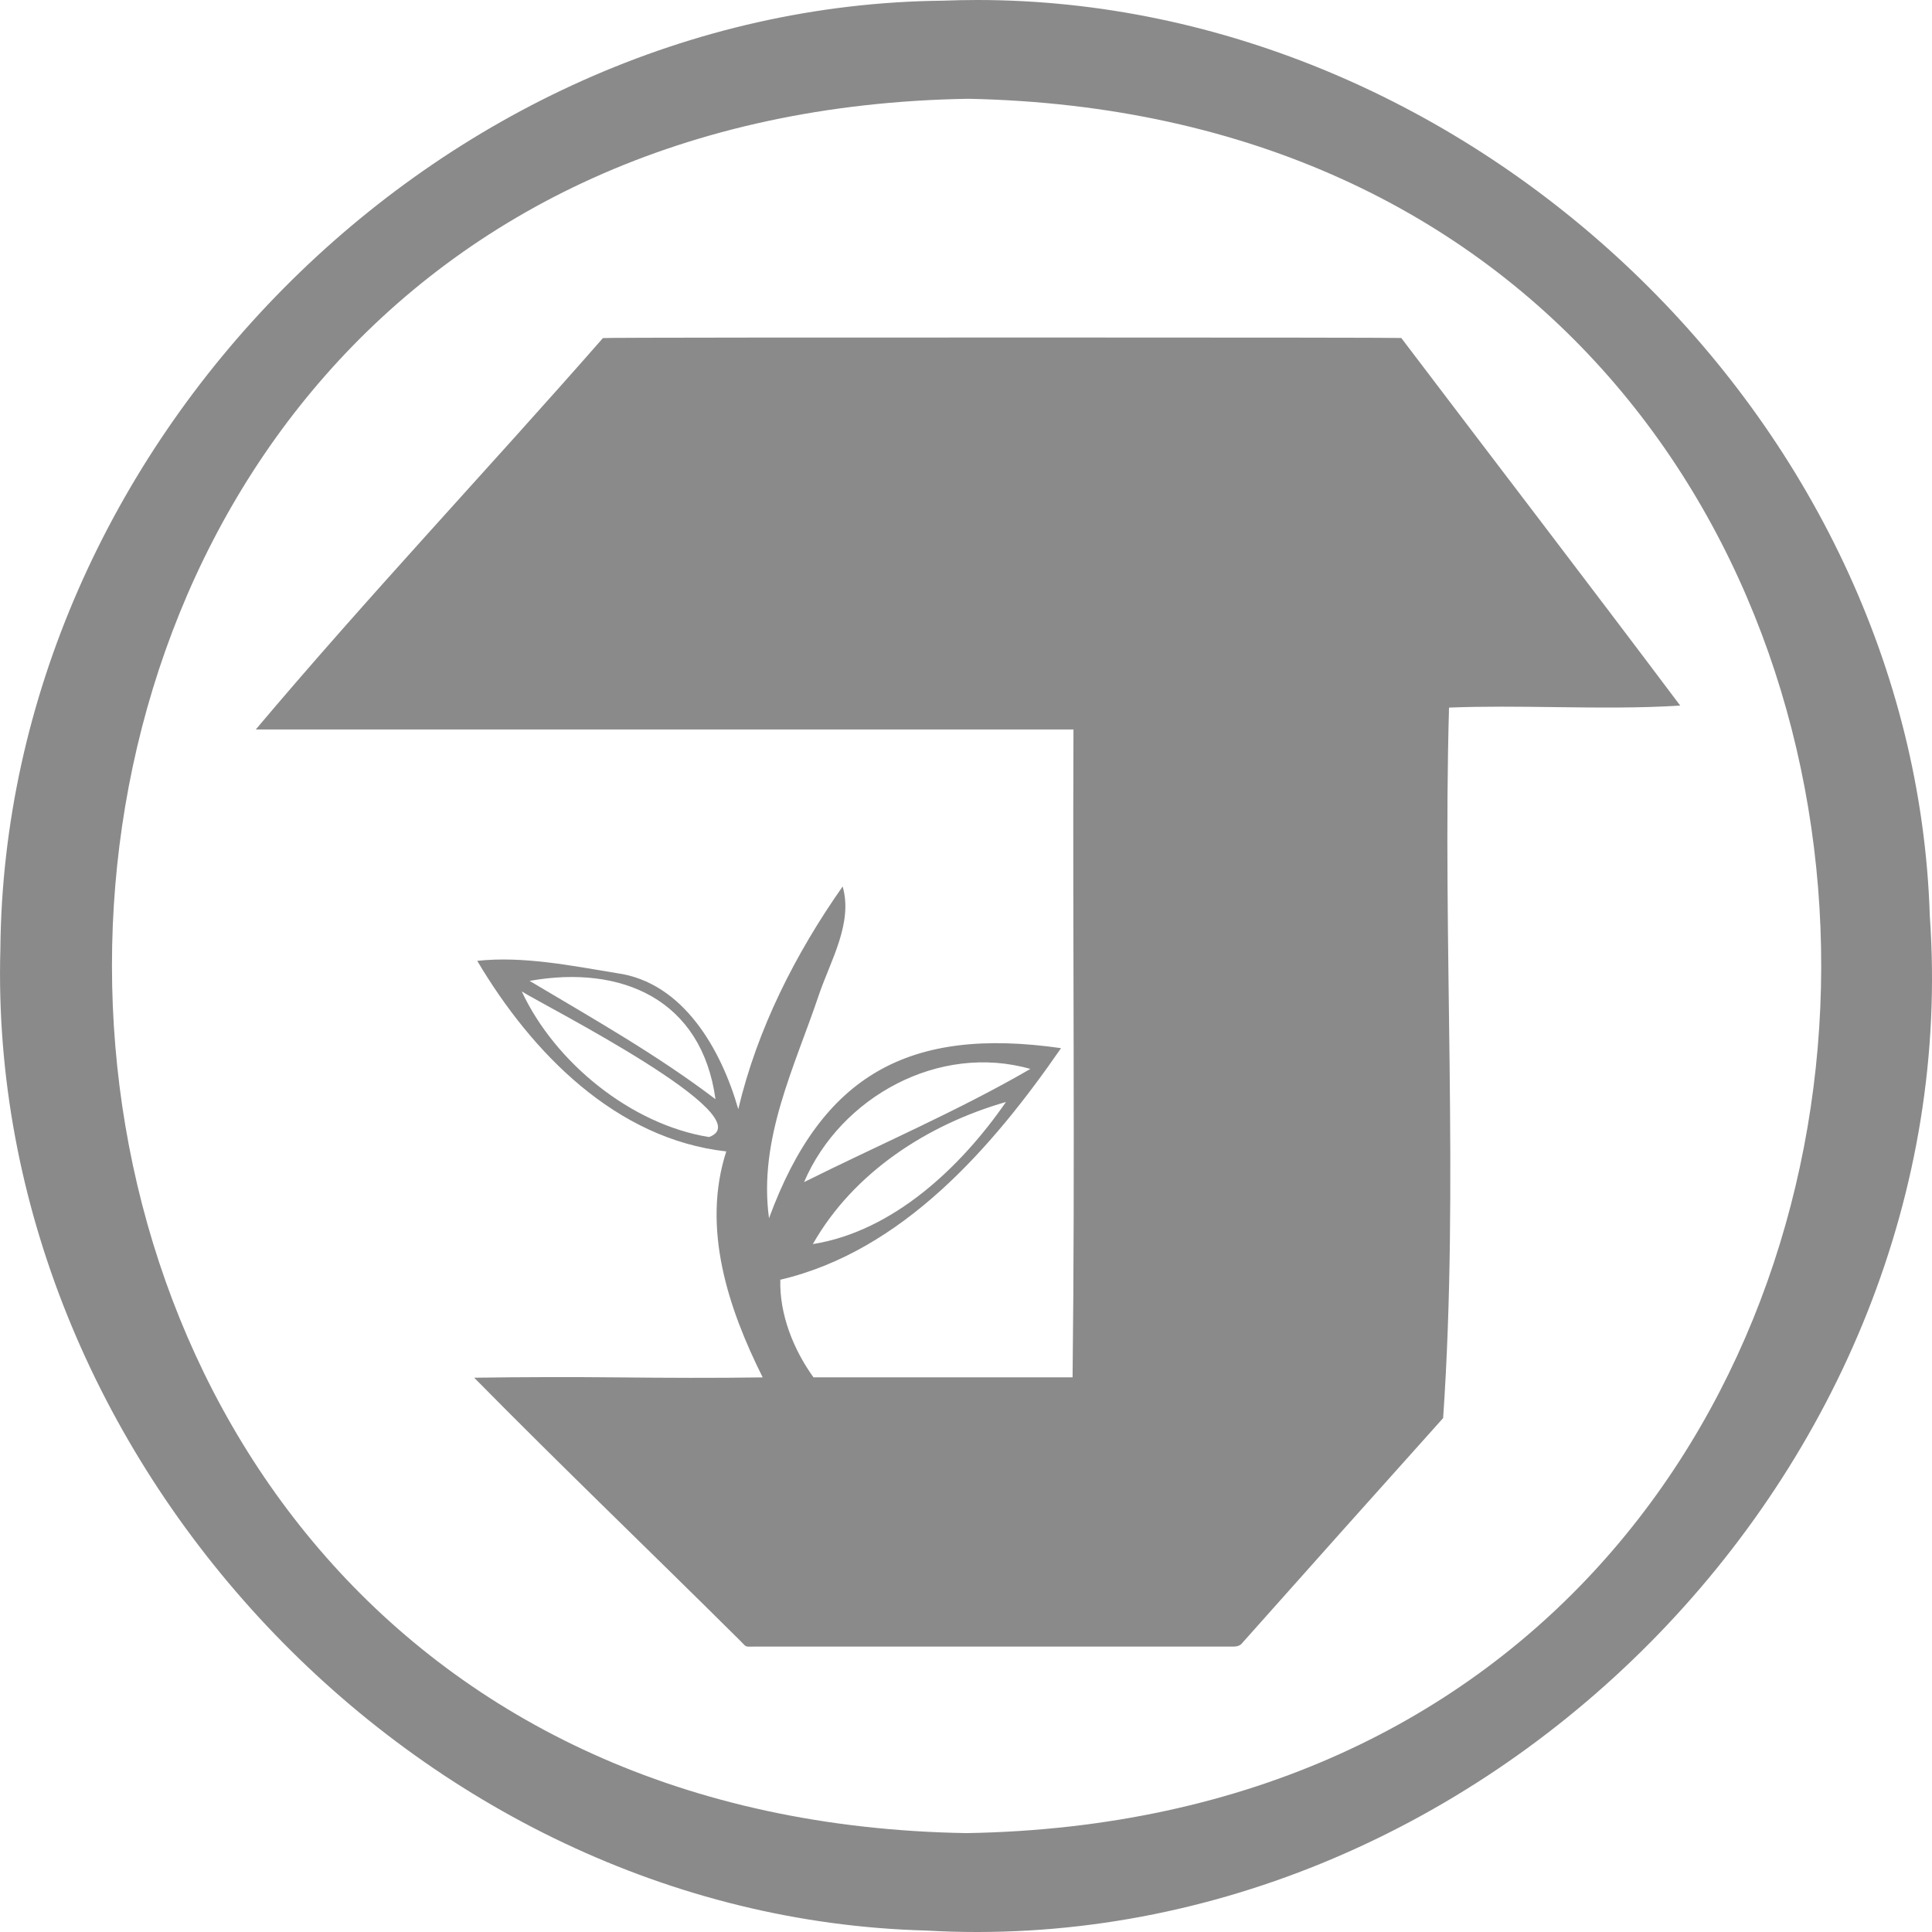
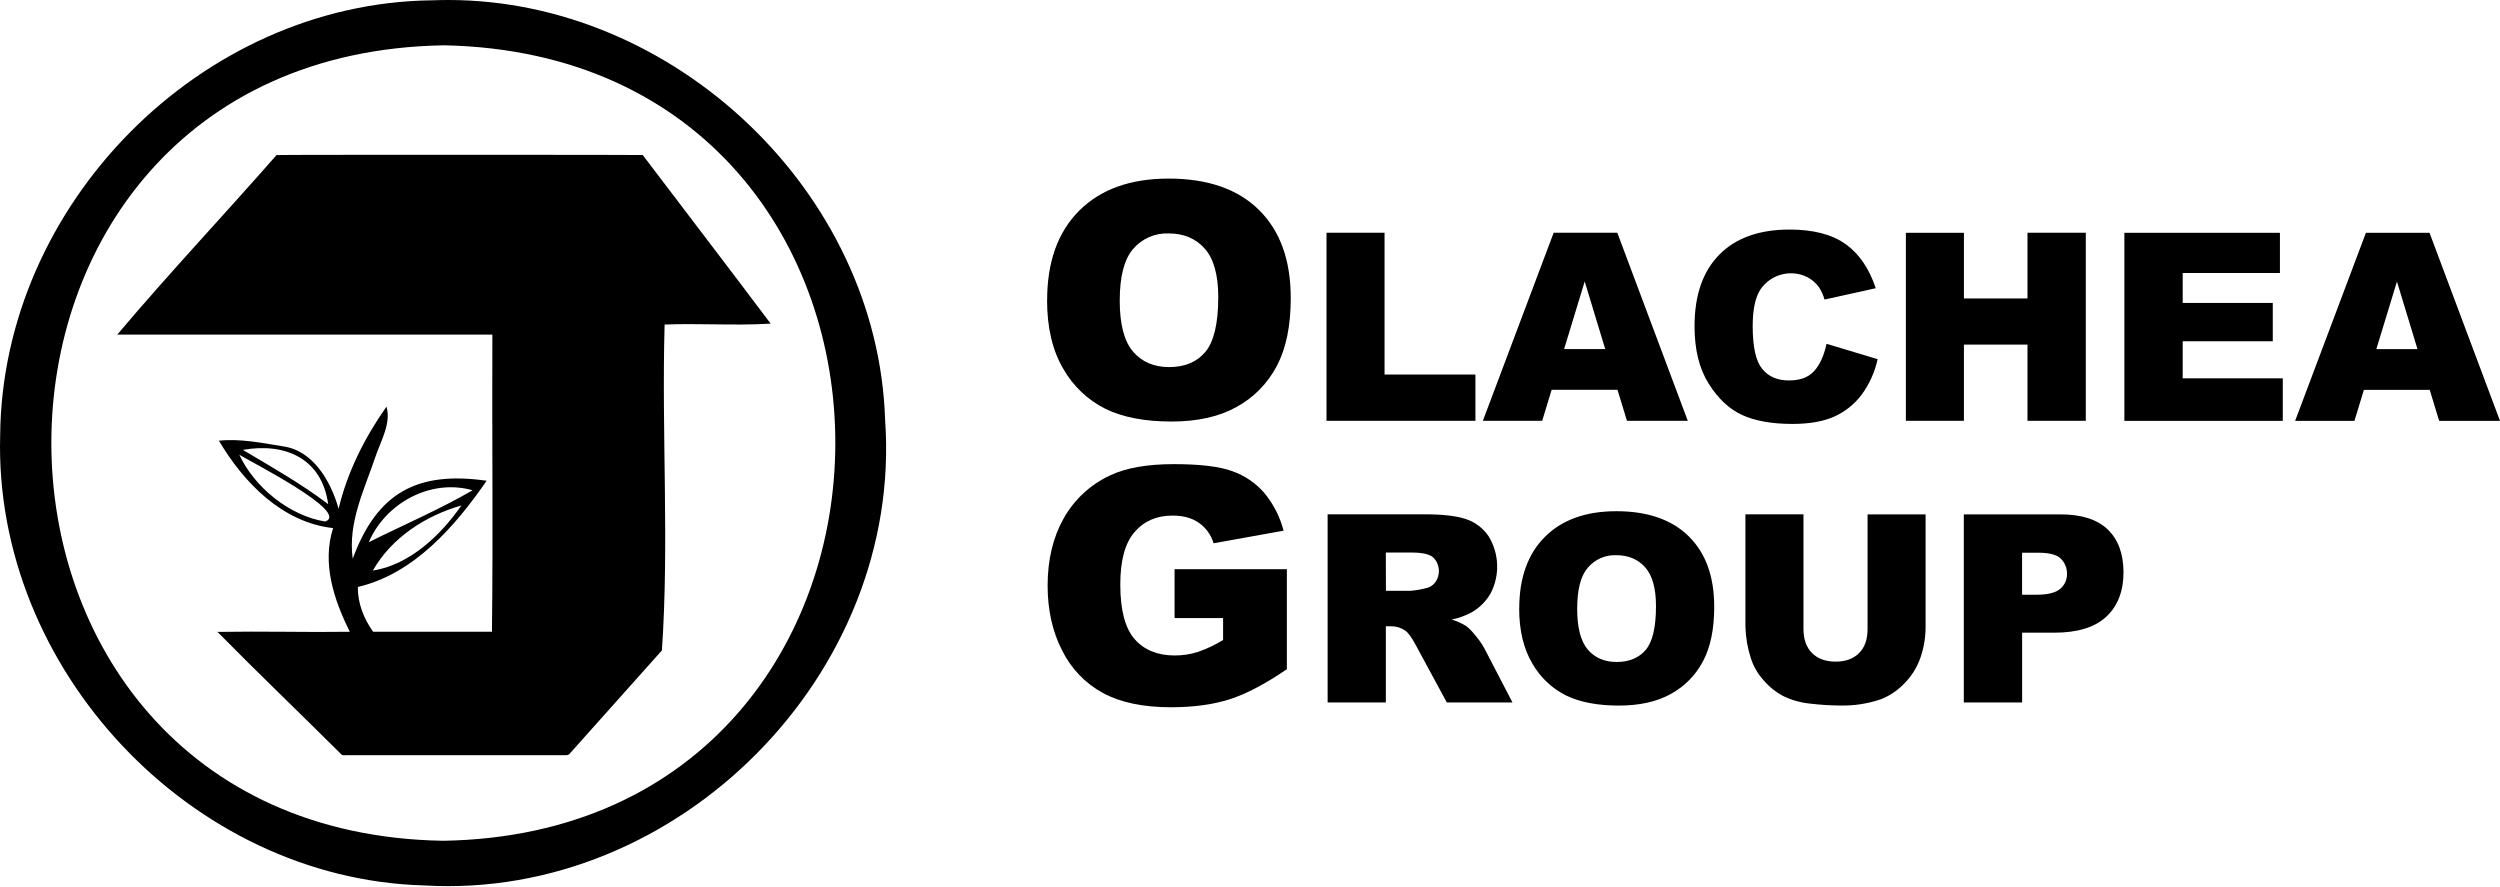
- <svg xmlns="http://www.w3.org/2000/svg" fill="#8a8a8a" viewBox="0 0 367.1 367.1">
+ <svg xmlns="http://www.w3.org/2000/svg" viewBox="0 0 1035.68 367.1">
  <defs>
    <style>.cls-1{fill-rule:evenodd;}</style>
  </defs>
  <g id="Capa_2" data-name="Capa 2">
    <g id="Capa_1-2" data-name="Capa 1">
+       <path d="M549.58,96.41h24v58.76h37.65v19.15h-61.7V96.41Zm120.5,65.07H642.8l-3.91,12.84H614.31l29.33-77.91H670l29.2,77.91H674ZM665,144.61l-8.5-28-8.54,28Zm91.74-2.17,21.11,6.36a38.72,38.72,0,0,1-6.71,14.82,29,29,0,0,1-11.35,9q-6.78,3-17.25,3c-8.49,0-15.4-1.23-20.78-3.68s-10-6.8-13.9-13S702,144.83,702,135.18q0-19.31,10.28-29.7T741.39,95.1q14.73,0,23.16,6t12.52,18.3l-21.22,4.7a18.26,18.26,0,0,0-2.34-5.17,14,14,0,0,0-5-4.23,15.3,15.3,0,0,0-19.12,5.08q-3.29,4.88-3.3,15.31c0,8.63,1.31,14.52,3.94,17.73s6.31,4.79,11.06,4.79,8.09-1.29,10.45-3.88,4.06-6.33,5.13-11.24Zm32.83-46H813.6v27.2h26.33V96.41h24.16v77.91H839.93V142.76H813.6v31.56H789.55V96.41Zm90.52,0h64.42v16.65H904.23v12.4h37.32v15.89H904.23v15.34h41.46v17.63H880.07V96.41Zm126.5,65.07H979.3l-3.92,12.84H950.81l29.32-77.91h26.35l29.2,77.91h-25.21l-3.9-12.84Zm-5.09-16.87-8.51-28-8.54,28Z" />
+       <path d="M550,291V213.06h40.11q11.16,0,17,1.92a18.19,18.19,0,0,1,9.52,7.09,24,24,0,0,1,.84,23.85,21.4,21.4,0,0,1-7.62,7.65,29.28,29.28,0,0,1-8.45,3.09,23.81,23.81,0,0,1,6.25,2.86,25.54,25.54,0,0,1,3.85,4.1,31,31,0,0,1,3.36,4.84L626.57,291h-27.2l-12.86-23.76q-2.44-4.62-4.35-6a10.19,10.19,0,0,0-5.91-1.8h-2.13V291Zm24.15-46.25H584.3a36.47,36.47,0,0,0,6.38-1.07,6.2,6.2,0,0,0,3.9-2.45,7.91,7.91,0,0,0-.87-10.33c-1.6-1.36-4.59-2-9-2h-10.6Zm55.23,7.35q0-19.06,10.63-29.69t29.62-10.63q19.44,0,30,10.43t10.52,29.25q0,13.67-4.59,22.38a32.8,32.8,0,0,1-13.29,13.6q-8.7,4.88-21.67,4.86-13.17,0-21.82-4.18a33,33,0,0,1-14-13.3Q629.37,265.73,629.35,252.07Zm24,.05c0,7.85,1.47,13.51,4.39,16.94s6.93,5.15,12,5.15,9.19-1.68,12-5,4.26-9.39,4.26-18.12q0-11-4.44-16.05c-3-3.39-7-5.07-12.06-5.07a14.66,14.66,0,0,0-11.71,5.15c-3,3.42-4.43,9.12-4.43,17Zm120.34-39.06h24v46.41a39.17,39.17,0,0,1-2.15,13,28.07,28.07,0,0,1-6.75,10.73,27,27,0,0,1-9.63,6.46,49,49,0,0,1-16.85,2.59,108.21,108.21,0,0,1-12.4-.79,32.41,32.41,0,0,1-11.25-3.16,28.11,28.11,0,0,1-8.25-6.71,24.54,24.54,0,0,1-5.13-9,46.36,46.36,0,0,1-2.23-13.16V213.06h24.05v47.51q0,6.38,3.52,9.94t9.79,3.59q6.18,0,9.72-3.54c2.34-2.33,3.52-5.67,3.52-10V213.06Zm39.81,0h40q13.1,0,19.61,6.22T879.71,237q0,11.8-7.11,18.46t-21.69,6.65h-13.2V291H813.55V213.06Zm24.16,33.29h5.93q7,0,9.85-2.43a7.81,7.81,0,0,0,2.83-6.2,8.6,8.6,0,0,0-2.47-6.22c-1.63-1.7-4.72-2.55-9.25-2.55h-6.89v17.41Z" />
+       <path d="M433.8,124.39q0-23.85,13.29-37.12t37-13.29q24.31,0,37.48,13t13.15,36.57q0,17.08-5.74,28a41.08,41.08,0,0,1-16.62,17q-10.87,6.09-27.09,6.08-16.47,0-27.28-5.24a41.27,41.27,0,0,1-17.51-16.62q-6.69-11.33-6.71-28.41Zm30.07.07c0,9.81,1.84,16.89,5.49,21.17s8.66,6.44,15,6.44c6.46,0,11.5-2.1,15-6.3s5.33-11.74,5.33-22.65q0-13.74-5.55-20.07c-3.72-4.24-8.73-6.35-15.08-6.35a18.39,18.39,0,0,0-14.65,6.44q-5.53,6.44-5.53,21.32Z" />
+       <path d="M486.59,256.08V235.81h46.52v41.43q-13.36,9.11-23.6,12.42T485.16,293q-17.34,0-28.27-5.92A40.33,40.33,0,0,1,440,269.44q-6-11.67-6-26.83,0-15.95,6.57-27.73A42.68,42.68,0,0,1,459.76,197q9.9-4.74,26.65-4.72,16.11,0,24.12,2.92a31.26,31.26,0,0,1,13.29,9.07,40.43,40.43,0,0,1,7.93,15.58l-29,5.22a15.75,15.75,0,0,0-6.08-8.48c-2.86-2-6.48-3-10.93-3q-9.86,0-15.76,6.87t-5.87,21.74q0,15.78,5.94,22.56c3.95,4.52,9.48,6.78,16.55,6.78a31.31,31.31,0,0,0,9.62-1.45,53.69,53.69,0,0,0,10.47-4.94v-9.11H486.59Z" />
      <path class="cls-1" d="M179.06.13C83.18,1.17.88,84.72.07,180.34c-2.71,96.74,79,183.93,175.86,186.48C281,372.91,374.16,279.2,366.68,174c-2.95-94.42-87.27-174-181-174C183.52,0,181.29.05,179.06.13ZM184,18.77c216.63,4.39,215.62,325.9-.35,329.54C-32.62,344.78-33.2,22.27,184,18.77ZM114.51,64.3C92.77,89.11,69.66,113.61,48.6,138.61h62.54q46.41,0,92.83,0c-.17,41,.32,82.12-.17,123.1H154.57c-3.8-5.26-6.49-12-6.3-18.55,23.23-5.44,40.35-25.2,53.34-44-28.81-4.13-45.46,5-55.49,32.32-2.05-15.07,4.85-28.67,9.51-42.54,2.21-6.45,6.48-13.61,4.48-20.5-9,12.82-16.22,27.08-19.83,42.31-3.22-11.25-10.41-24.11-23.07-25.84-8.66-1.43-17.88-3.28-26.53-2.34C101,200,117,216.44,138,218.78c-4.71,14.58.35,29.79,6.92,42.94-9.12.13-18.21.09-27.3,0s-18.33-.07-27.52.06c16.61,16.86,33.77,33.3,50.57,50,1.29,1.27.72,1.09,2.72,1.09h90.34c.92,0,1.76.07,2.37-.75q19-21.36,38.11-42.67c3.05-44.29-.15-90.23,1.12-135,6.64-.26,13.39-.18,20.13-.09,8,.1,16,.2,23.8-.29-17.55-23.37-35.37-46.59-53-69.85-.61-.06-31.85-.09-65.83-.09-40.74,0-85.41,0-85.94.11ZM100.63,186.38c17.51-3.13,32.72,3.55,35.32,22.48-11.13-8.46-23.3-15.32-35.32-22.48Zm-1.49,2c4.09,2.62,46.2,23.89,35.58,27.67C119.92,213.68,105.42,201.87,99.14,188.38Zm96.64,14.73c-13.62,7.91-28.72,14.39-43,21.5C159.74,208.36,178.48,198.17,195.78,203.11Zm-4.64,6.28c-8.48,12.28-21.36,24.56-36.69,27C162.2,222.73,176.3,213.65,191.14,209.39Z" />
    </g>
  </g>
</svg>
